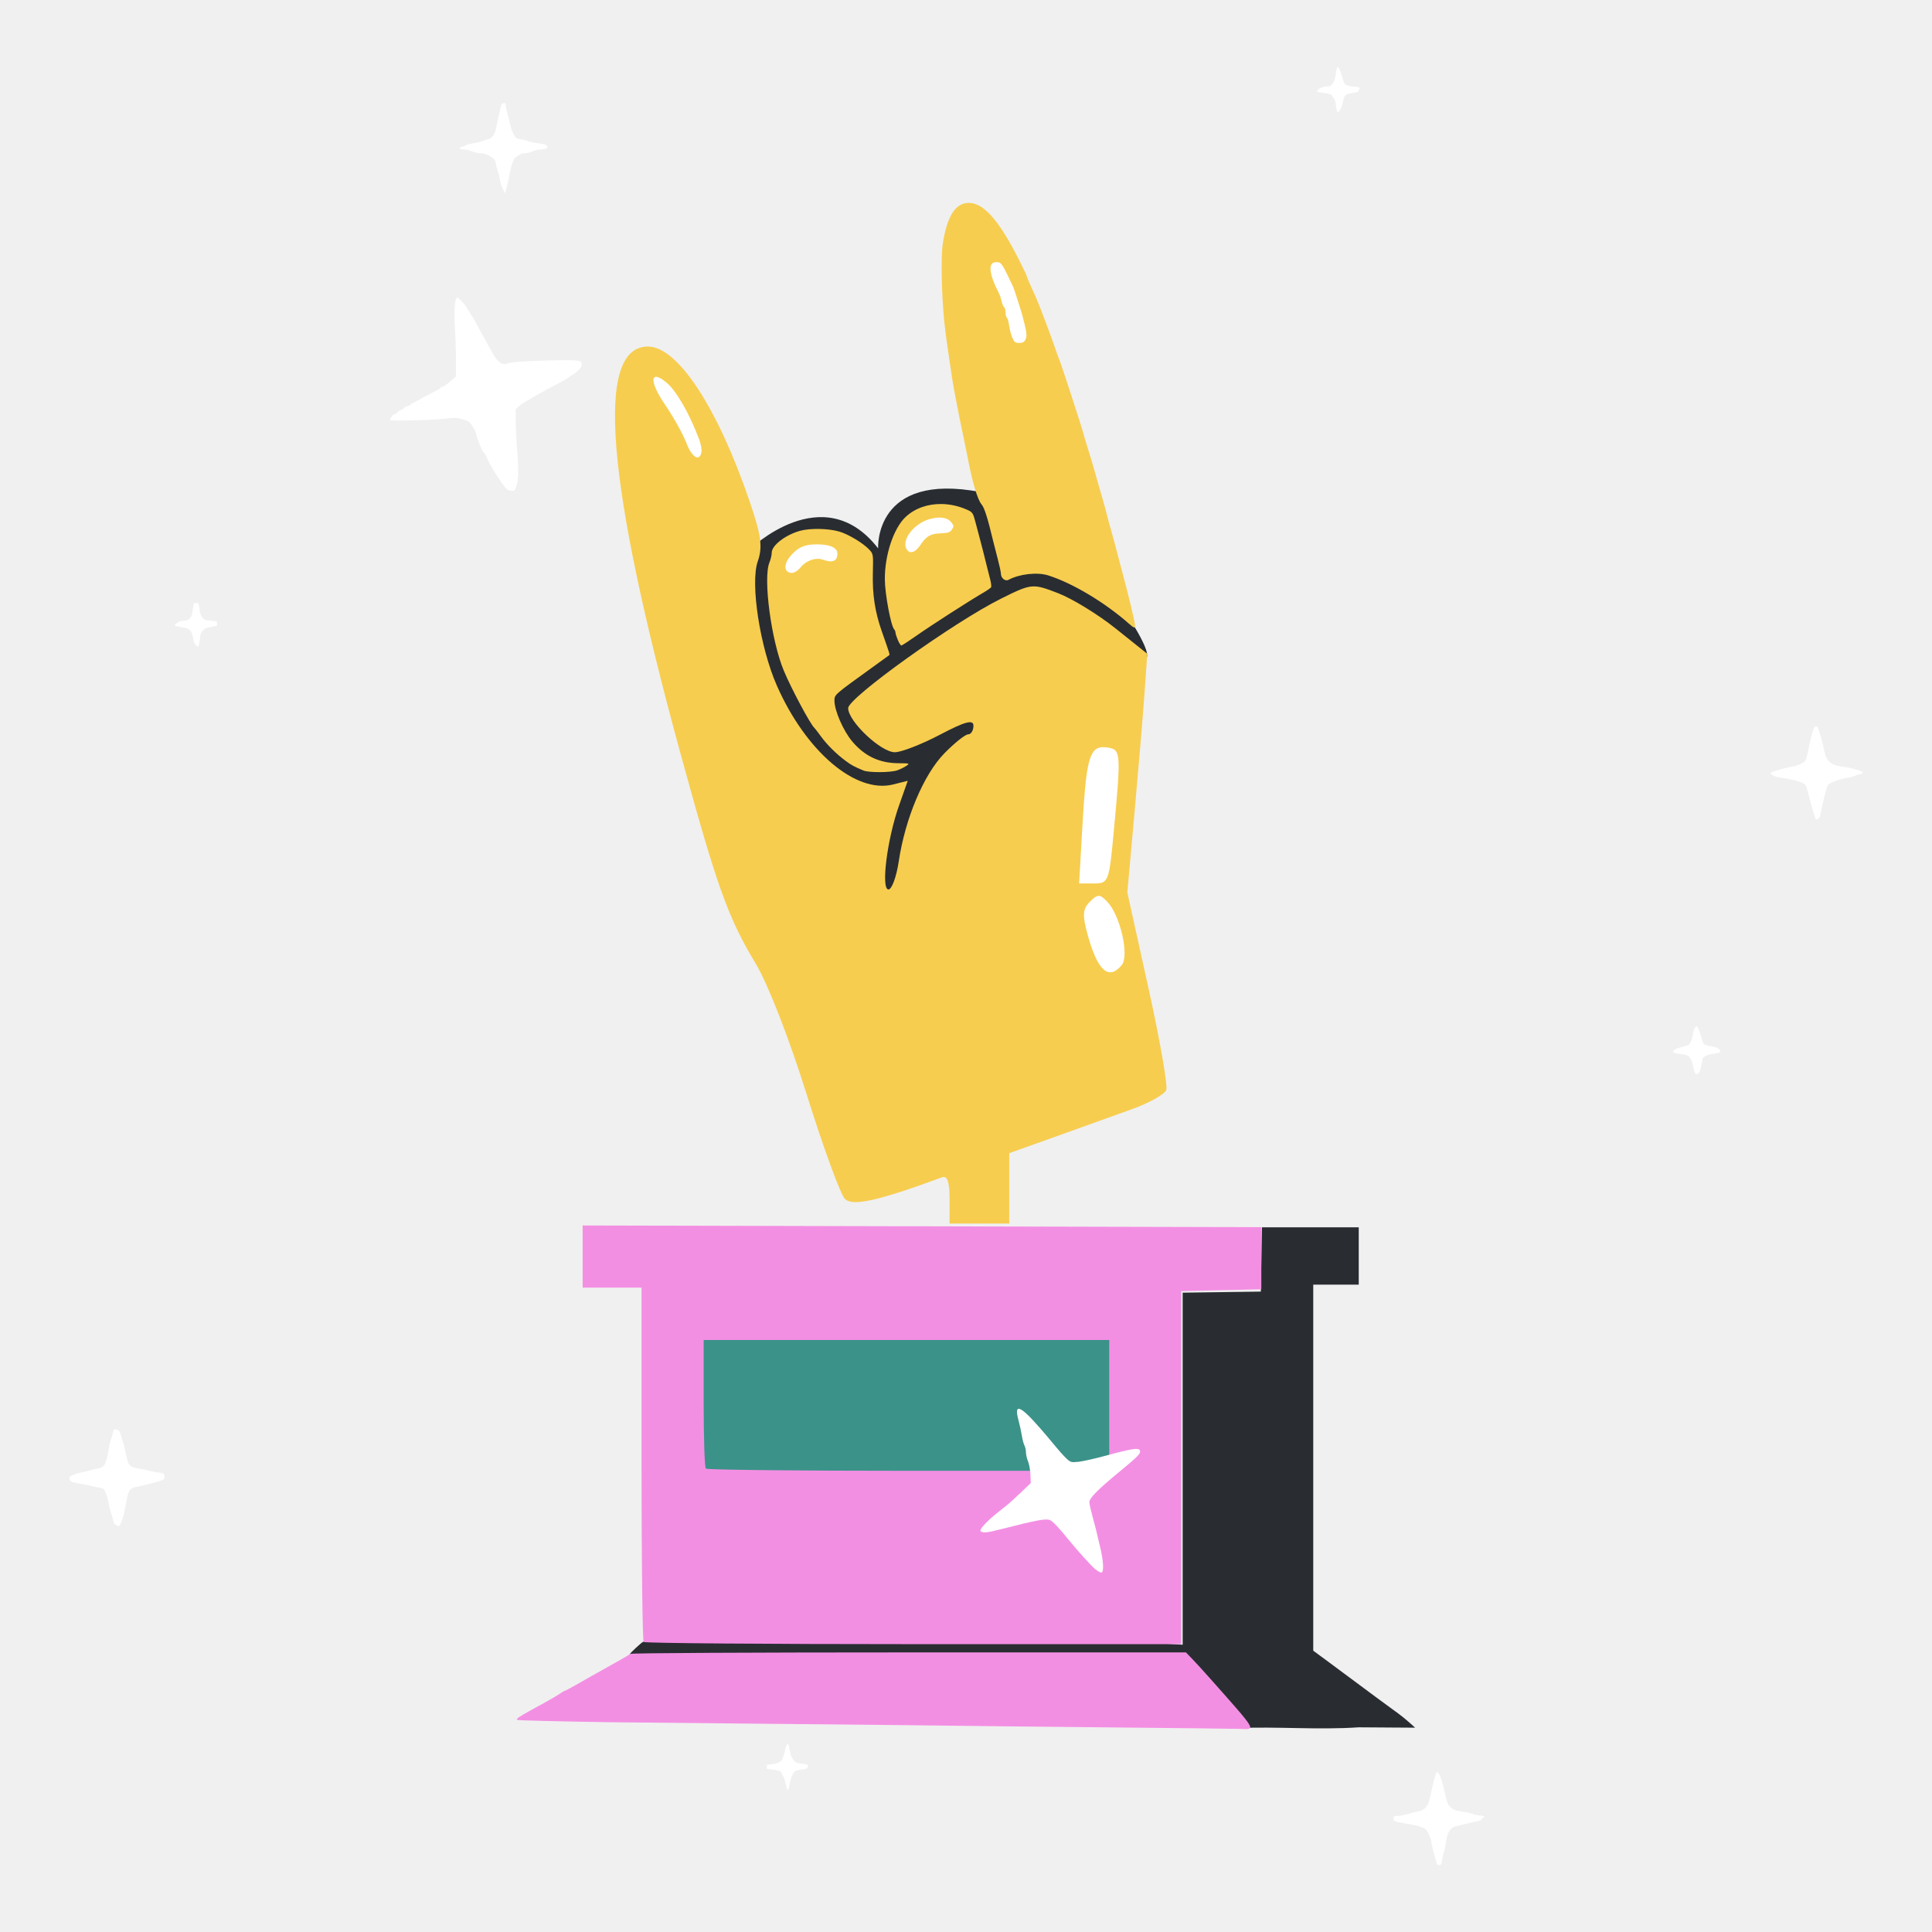
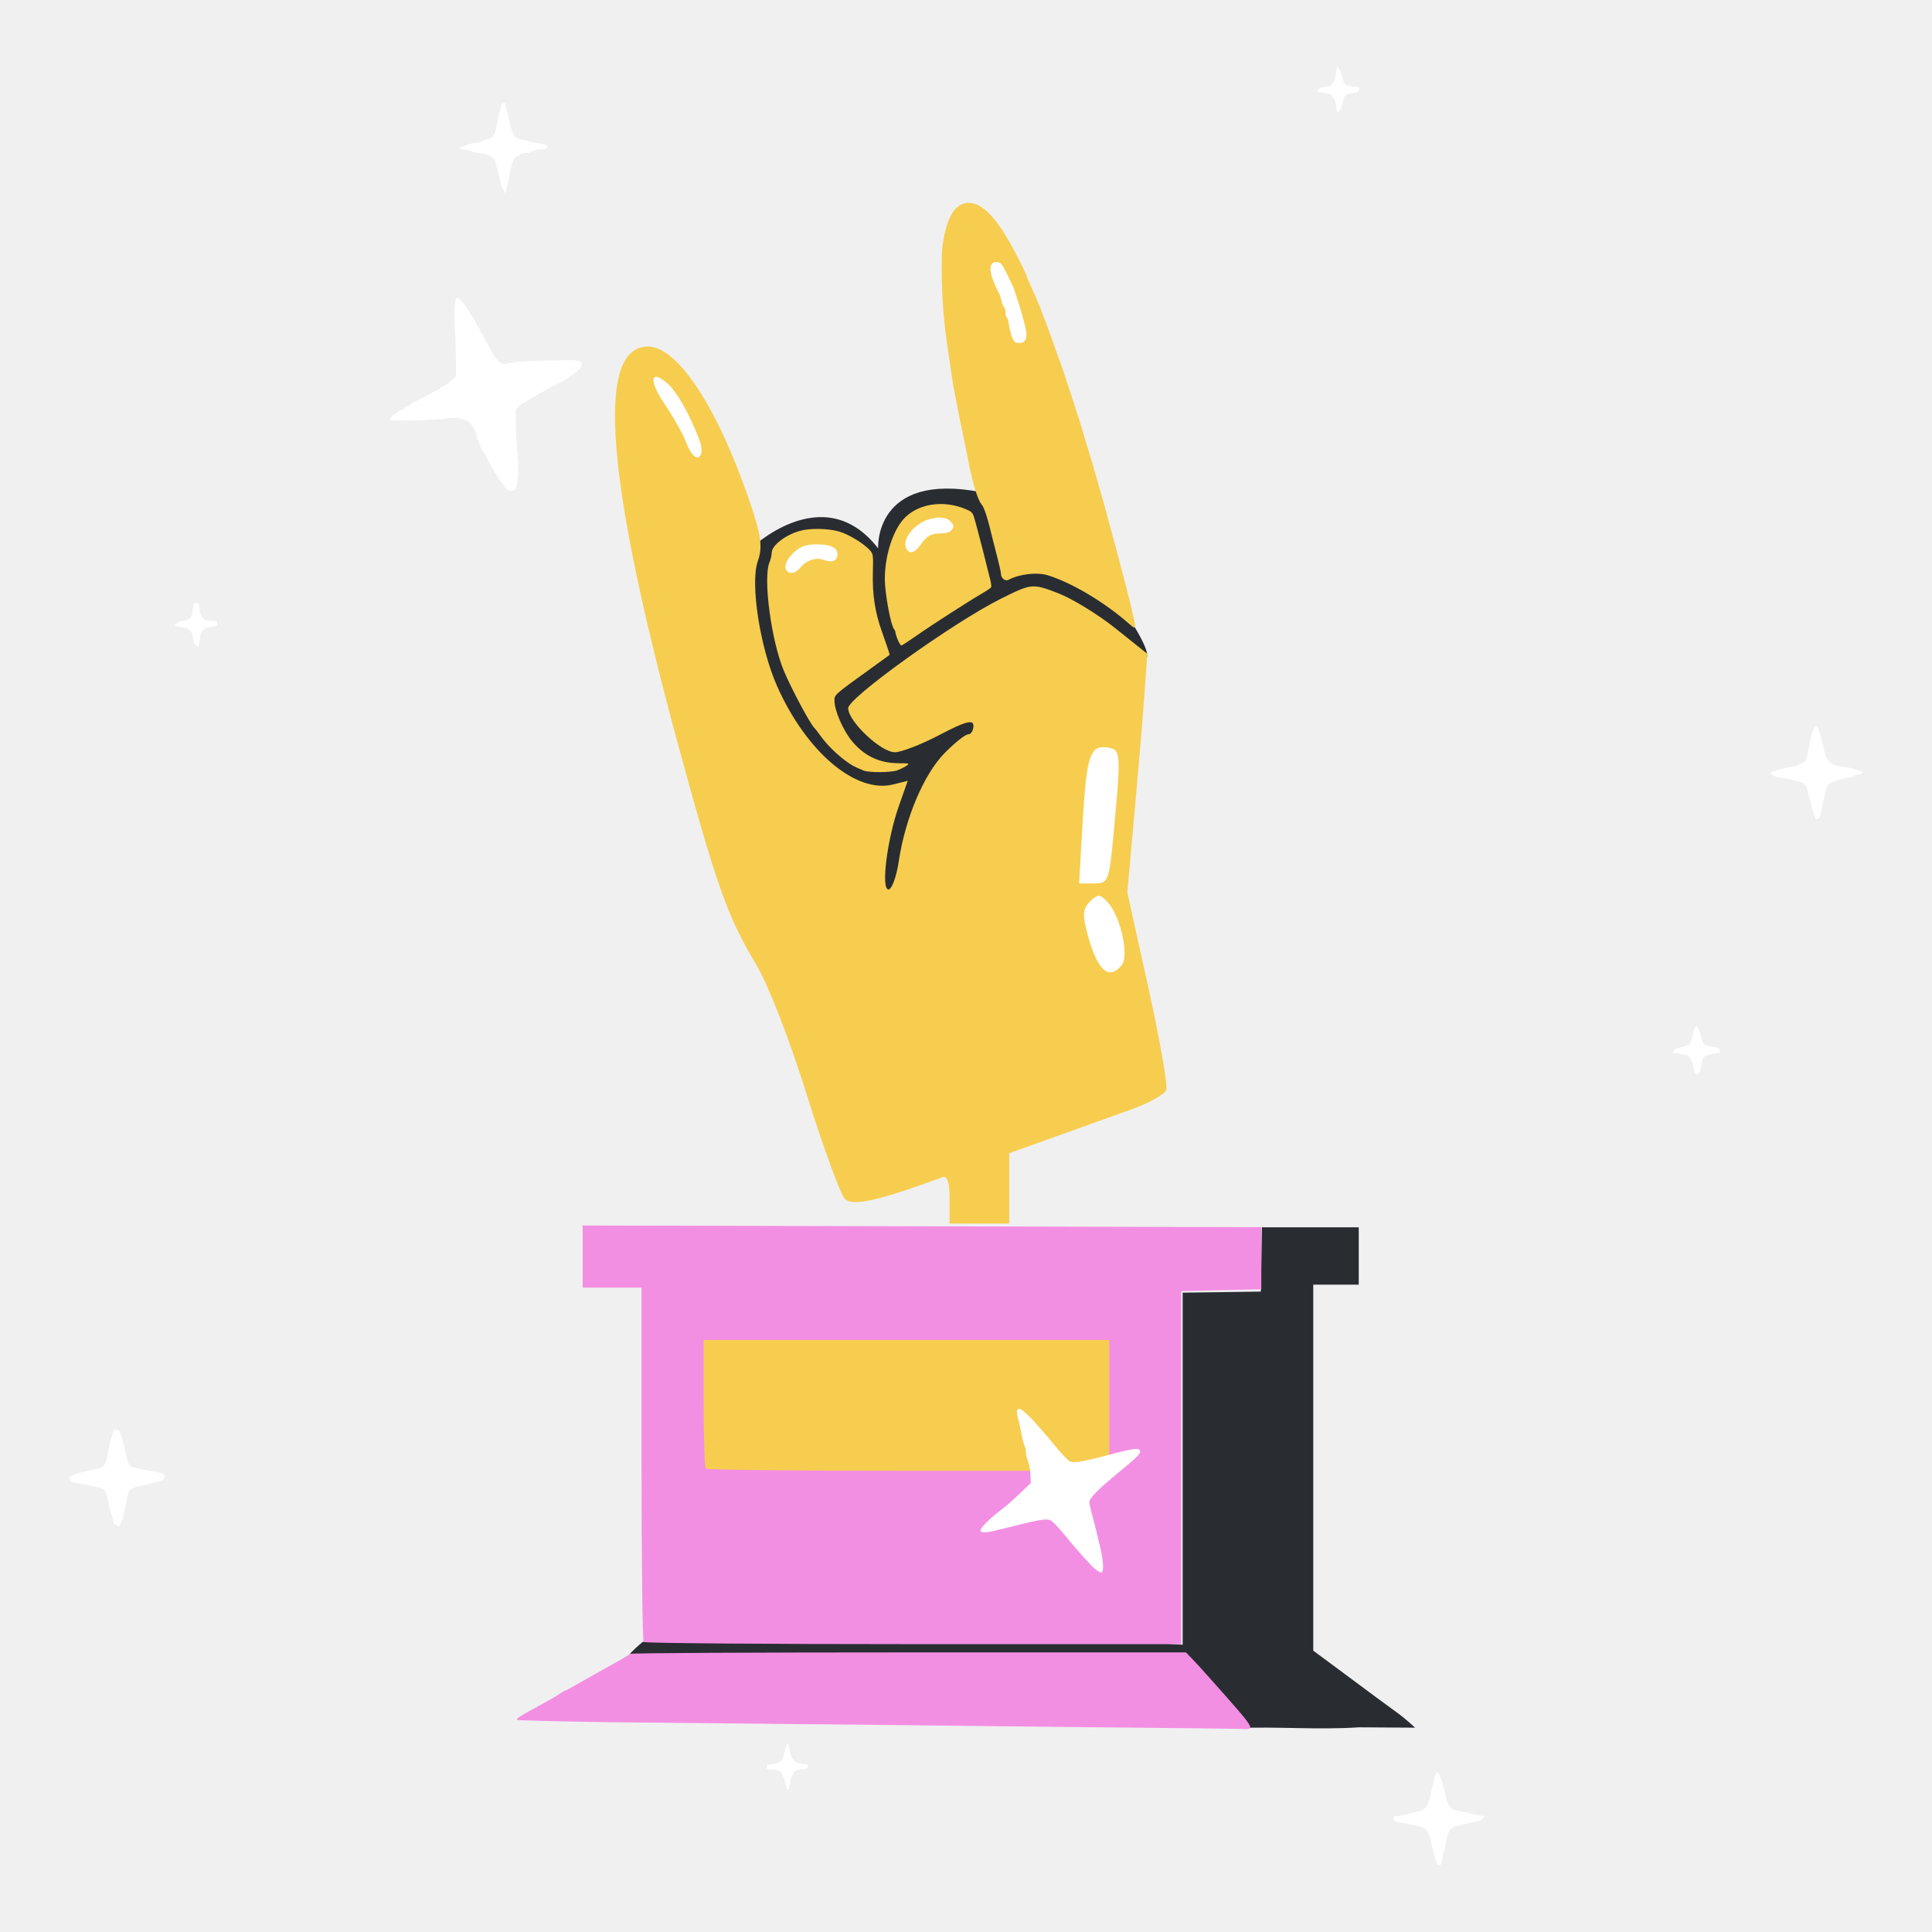
<svg xmlns="http://www.w3.org/2000/svg" version="1.1" id="svg1" width="512" height="512" viewBox="0 0 512 512" xml:space="preserve">
  <defs id="defs1" />
  <g id="g1">
    <g id="g17" transform="translate(738.6102,718.719)">
      <path style="fill:#292d32;fill-opacity:1;stroke-width:79.261" d="m -410.888,-260.745 -3.165,-3.523 c -1.741,-1.938 -3.709,-4.146 -4.375,-4.907 -5.632,-6.44 -2.521,-5.826 -3.967,-7.348 l -1.66,-1.746 -72.656,2.676 c -42.256,1.556 -75.028,-4.428 -75.028,-4.701 0,-0.258 3.109,-3.153 3.565,-3.329 0.456,-0.175 32.299,-6.277 71.412,-3.785 l 71.571,4.559 v -46.65 -46.65 l 10.355,-0.142 10.355,-0.142 0.144,-8.52 0.144,-8.52 h 12.832 12.832 v 7.602 7.602 h -6.029 -6.029 v 35.124 52.495 9.376 l 4.325,3.187 c 2.379,1.753 5,3.698 5.825,4.323 2.166,1.641 10.856,8.056 12.373,9.133 0.71,0.504 2.007,1.558 2.884,2.342 l 1.593,1.426 -14.942,-0.098 c -11.038,0.733 -21.396,-0.259 -32.358,0.213 z" id="path11" />
-       <path style="fill:#3b9289;fill-opacity:1;stroke-width:67.1" d="m -561.914,-346.337 v -19.529 h 63.469 63.469 v 19.529 19.529 h -63.469 -63.469 z" id="path12" />
+       <path style="fill:#f7cd4f;fill-opacity:1;stroke-width:67.1" d="m -561.914,-346.337 v -19.529 h 63.469 63.469 v 19.529 19.529 h -63.469 -63.469 z" id="path12" />
      <path style="fill:#292d32;fill-opacity:1;stroke-width:151.181" d="m -539.987,-573.058 c 0,0 19.503,-19.164 34.088,-0.339 0,0 -1.187,-20.351 27.135,-14.924 l 40.533,35.276 c 0,0 4.24,6.614 3.561,8.48 l -66.379,65.619 -23.604,-6.223 -24.891,-76.177 z" id="path17" />
      <path id="path13" style="fill:#ffffff;fill-opacity:1;stroke-width:151.181" d="m -472.521,-653.18 -10.371,3.549 5.732,30.018 15.008,-3.82 z m -92.275,29.359 -6.719,4.318 9.117,28.312 11.996,2.879 -4.318,-22.074 z m 75.242,40.75 -8.072,2.467 -3.59,6.729 3.141,3.588 14.129,-5.83 -1.346,-6.279 z m -37.676,6.055 -4.26,4.262 0.447,9.643 19.287,-3.588 -4.709,-8.971 z m 73.281,45.328 -2.879,78.697 h 15.834 l 1.439,-12.477 -1.439,-22.072 1.92,-37.91 z" />
      <path id="path9" style="fill:#f7cd4f;fill-opacity:1;stroke-width:239.023" d="m -482.018,-664.945 c -0.234,0.007 -0.467,0.031 -0.701,0.07 -3.035,0.513 -5.006,4.026 -6.053,10.795 -0.516,3.333 -0.31,13.65 0.41,20.578 0.356,3.425 0.695,5.881 2.037,14.779 0.321,2.129 0.747,4.428 2.029,10.934 0.176,0.891 0.632,3.078 1.014,4.859 0.382,1.782 0.83,3.969 0.996,4.859 1.292,6.917 2.708,11.768 3.807,13.031 0.745,0.856 1.614,3.613 3.104,9.846 0.186,0.779 0.717,2.853 1.18,4.607 0.462,1.754 0.84,3.517 0.84,3.918 0,1.147 1.138,2.072 1.988,1.617 2.941,-1.574 7.63,-2.099 10.537,-1.182 6.463,2.04 15.085,7.205 21.488,12.871 1.2,1.062 1.436,1.145 1.531,0.543 0.097,-0.607 -1.667,-7.967 -3.809,-15.896 -0.331,-1.225 -0.761,-2.865 -0.957,-3.645 -0.425,-1.692 -0.894,-3.412 -1.822,-6.68 -0.38,-1.336 -0.84,-3.068 -1.023,-3.848 -0.183,-0.779 -0.635,-2.42 -1.002,-3.645 -0.367,-1.225 -0.817,-2.773 -1,-3.441 -1.078,-3.928 -1.692,-6.036 -2.656,-9.111 -0.593,-1.893 -1.223,-3.988 -1.398,-4.656 -0.587,-2.236 -5.947,-18.668 -6.473,-19.842 -0.2,-0.445 -0.725,-1.902 -1.168,-3.238 -0.808,-2.438 -4.21,-11.441 -4.896,-12.957 -0.202,-0.445 -0.835,-1.847 -1.41,-3.113 -0.575,-1.267 -1.045,-2.402 -1.045,-2.521 0,-0.331 -2.517,-5.404 -4.035,-8.133 -4.42,-7.945 -8.001,-11.507 -11.512,-11.4 z m 7.432,15.686 c 0.152,-10e-4 0.315,0.01 0.49,0.035 0.879,0.126 1.25,0.732 3.934,6.41 0.158,0.334 0.623,1.701 1.033,3.037 0.41,1.336 0.881,2.793 1.045,3.238 0.164,0.445 0.618,2.141 1.01,3.768 0.554,2.297 0.612,3.178 0.262,3.947 -0.336,0.738 -0.768,0.992 -1.695,0.992 -1.04,0 -1.342,-0.234 -1.84,-1.426 -0.328,-0.784 -0.708,-2.248 -0.846,-3.252 -0.138,-1.004 -0.406,-1.921 -0.598,-2.039 -0.192,-0.118 -0.35,-0.741 -0.35,-1.383 -10e-6,-0.642 -0.167,-1.271 -0.373,-1.398 -0.206,-0.127 -0.501,-0.815 -0.658,-1.529 -0.157,-0.714 -0.43,-1.577 -0.605,-1.918 -2.82,-5.491 -3.094,-8.463 -0.809,-8.482 z m -92.312,22.379 c -14.027,0 -11.171,35.547 8.686,108.066 9.637,35.195 12.533,43.274 19.873,55.463 3.228,5.361 8.857,19.809 13.514,34.688 4.389,14.024 8.941,26.472 10.117,27.658 2.026,2.045 8.753,0.552 25.773,-5.721 1.378,-0.508 1.977,1.237 1.977,5.766 v 6.492 h 7.904 7.906 v -9.326 -9.324 l 12.252,-4.377 c 6.739,-2.407 15.924,-5.707 20.408,-7.334 4.485,-1.627 8.512,-3.891 8.949,-5.031 0.438,-1.14 -1.707,-13.385 -4.764,-27.213 l -5.557,-25.143 1.924,-21.344 c 1.058,-11.739 2.248,-25.967 2.645,-31.619 l 0.723,-10.277 -8.408,-6.721 c -4.625,-3.696 -11.492,-7.906 -15.26,-9.355 -6.728,-2.588 -6.997,-2.563 -15.02,1.424 -12.534,6.229 -40.58,26.309 -40.58,29.055 0,3.495 8.666,11.684 12.365,11.684 1.718,0 7.11,-2.096 11.98,-4.658 6.634,-3.49 8.855,-4.084 8.855,-2.371 0,1.258 -0.626,2.287 -1.393,2.287 -0.766,0 -3.612,2.268 -6.322,5.041 -5.458,5.582 -10.371,17.221 -12.08,28.617 -0.614,4.096 -1.84,7.449 -2.723,7.449 -2.038,0 -0.373,-13.271 2.789,-22.232 l 2.316,-6.564 -3.877,0.973 c -9.913,2.488 -23.094,-8.713 -30.797,-26.17 -4.49,-10.176 -7.104,-27.124 -5.08,-32.932 1.338,-3.839 0.943,-6.828 -2.084,-15.727 -8.519,-25.047 -19.118,-41.223 -27.014,-41.223 z m 2.008,8.035 c 0.551,-0.096 1.521,0.363 2.898,1.506 2.592,2.151 6.003,8.059 8.604,14.898 0.94,2.472 0.927,4.254 -0.037,4.85 -0.838,0.518 -2.273,-1.058 -3.189,-3.502 -0.917,-2.444 -3.511,-7.124 -5.766,-10.4 -2.916,-4.237 -3.723,-7.14 -2.51,-7.352 z m 75.771,33.695 c -3.617,-0.047 -7.027,1.123 -9.479,3.416 -3.179,2.974 -5.542,10.025 -5.523,16.486 0.011,3.839 1.593,12.347 2.477,13.318 0.192,0.212 0.35,0.599 0.35,0.861 0,0.262 0.276,1.137 0.613,1.943 0.337,0.807 0.759,1.467 0.938,1.467 0.179,0 1.997,-1.181 4.043,-2.623 3.719,-2.622 13.962,-9.213 17.588,-11.318 1.058,-0.614 2.023,-1.28 2.145,-1.477 0.122,-0.197 0.016,-1.135 -0.234,-2.086 -0.251,-0.951 -0.61,-2.367 -0.797,-3.146 -0.524,-2.182 -1.633,-6.544 -2.008,-7.896 -0.185,-0.668 -0.662,-2.466 -1.059,-3.994 -0.693,-2.667 -0.794,-2.809 -2.482,-3.533 -2.157,-0.924 -4.4,-1.39 -6.57,-1.418 z m -0.646,3.596 c 1.404,-0.029 2.516,0.354 3.15,1.131 0.855,1.047 0.865,1.217 0.143,2.205 -0.426,0.583 -1.121,0.788 -2.834,0.84 -2.682,0.081 -3.802,0.722 -5.383,3.082 -1.413,2.11 -2.922,2.511 -3.734,0.992 -1.247,-2.33 1.909,-6.507 5.855,-7.748 1.013,-0.319 1.961,-0.485 2.803,-0.502 z m -31.725,3.012 c -1.907,-0.035 -3.785,0.128 -5.111,0.498 -3.872,1.081 -7.492,3.872 -7.492,5.775 0,0.634 -0.273,1.806 -0.607,2.605 -1.728,4.136 0.47,20.693 3.809,28.688 2.016,4.827 7.092,14.31 8.127,15.184 0.132,0.111 0.904,1.115 1.715,2.229 1.626,2.232 4.108,4.686 6.596,6.521 1.519,1.121 2.112,1.441 4.656,2.512 1.413,0.595 7.195,0.572 8.938,-0.035 0.796,-0.277 1.889,-0.812 2.43,-1.188 0.961,-0.668 0.916,-0.682 -2.082,-0.703 -5.041,-0.035 -8.918,-1.856 -12.219,-5.736 -2.386,-2.805 -4.773,-8.283 -4.742,-10.883 0.018,-1.565 -0.039,-1.513 9.904,-8.682 2.45,-1.766 4.53,-3.27 4.623,-3.342 0.177,-0.136 0.052,-0.532 -1.979,-6.307 -1.82,-5.176 -2.518,-9.757 -2.369,-15.557 0.122,-4.776 0.095,-4.962 -0.885,-6.029 -1.609,-1.752 -5.535,-4.128 -8.029,-4.859 -1.438,-0.422 -3.374,-0.656 -5.281,-0.691 z m -0.689,4.084 c 3.487,-0.02 5.498,0.874 5.498,2.443 0,2.015 -1.293,2.55 -3.895,1.609 -1.788,-0.646 -4.312,0.195 -5.756,1.92 -1.243,1.484 -2.393,1.942 -3.408,1.355 -1.208,-0.698 -0.879,-2.606 0.762,-4.422 1.986,-2.199 3.597,-2.888 6.799,-2.906 z m 75.389,53.768 c 0.46,-0.054 0.969,-0.028 1.535,0.053 3.752,0.535 3.788,1.003 1.734,23.008 -1.169,12.53 -1.373,13.043 -5.166,13.043 h -3.949 l 0.883,-15.414 c 0.918,-16.059 1.74,-20.31 4.963,-20.689 z m -0.662,39.385 c 0.642,-0.004 1.272,0.503 2.252,1.52 3.467,3.595 5.925,14.336 3.852,16.834 -3.463,4.173 -6.411,1.513 -9.055,-8.166 -1.398,-5.121 -1.281,-6.731 0.627,-8.639 1.029,-1.029 1.682,-1.545 2.324,-1.549 z" />
      <path id="path10" style="fill:#f38fe3;fill-opacity:1;stroke-width:131.039" d="m -584.203,-393.955 v 8.238 8.238 h 7.801 7.801 v 46.662 c 0,25.664 0.26,46.92 0.578,47.238 0.318,0.318 32.498,0.578 71.51,0.578 h 70.93 v -46.779 -46.779 l 10.619,-0.242 10.617,-0.244 v -8.234 -8.234 l -89.928,-0.221 z m 32.07,30.346 h 53.74 53.74 v 17.336 17.334 h -53.162 c -29.239,0 -53.422,-0.26 -53.74,-0.578 -0.318,-0.318 -0.578,-8.117 -0.578,-17.334 z m 54.375,82.795 c -41.441,0 -73.614,0.168 -73.852,0.387 -0.231,0.213 -1.416,0.939 -2.633,1.611 -2.584,1.428 -5.646,3.144 -7.525,4.217 -0.73,0.417 -2.59,1.48 -4.135,2.361 -1.545,0.882 -2.91,1.604 -3.031,1.604 -0.122,0 -0.748,0.366 -1.395,0.814 -0.646,0.449 -2.471,1.521 -4.053,2.383 -6.913,3.763 -7.719,4.28 -7.07,4.52 0.359,0.133 11.408,0.405 24.553,0.605 l 74.99,0.744 c 15.958,0.197 42.658,0.488 59.332,0.648 16.674,0.16 31.312,0.327 32.529,0.371 4.331,0.156 4.784,0.924 -7.92,-13.406 -1.726,-1.947 -3.864,-4.286 -4.75,-5.199 l -1.609,-1.66 z" />
    </g>
    <path style="fill:#ffffff;stroke-width:80.355" d="m 31.017,385.452 c 0.248,-2.164 0.191,-2.824 -0.196,-2.259 -0.301,0.439 -0.55,1.56 -0.555,2.493 -0.004,0.933 -0.275,1.861 -0.602,2.063 -0.591,0.365 -0.533,-0.55 0.366,-5.752 0.761,-4.403 2.175,-0.852 1.905,4.784 -0.045,0.95 -0.349,1.727 -0.675,1.727 -0.408,0 -0.483,-0.953 -0.242,-3.056 z" id="path2" />
    <path style="fill:#ffffff;stroke-width:20.401" d="m 30.788,404.197 c -0.551,-0.336 -0.656,-0.545 -0.985,-1.955 -0.149,-0.639 -0.367,-1.388 -0.485,-1.665 -0.118,-0.277 -0.358,-1.286 -0.534,-2.243 -0.339,-1.845 -1.018,-3.578 -1.504,-3.838 -0.138,-0.074 -0.645,-0.202 -1.125,-0.285 -0.48,-0.083 -1.635,-0.331 -2.565,-0.551 -0.93,-0.22 -2.285,-0.483 -3.012,-0.584 -1.436,-0.199 -1.941,-0.452 -2.15,-1.078 -0.087,-0.262 -0.07,-0.431 0.059,-0.588 0.311,-0.379 1.75,-0.947 2.981,-1.177 0.649,-0.122 1.706,-0.373 2.349,-0.559 0.642,-0.186 1.447,-0.376 1.788,-0.422 0.955,-0.128 1.73,-0.514 2.038,-1.014 0.445,-0.723 0.915,-2.398 1.15,-4.095 0.121,-0.873 0.334,-1.877 0.473,-2.231 0.139,-0.354 0.378,-1.143 0.53,-1.753 0.349,-1.403 0.416,-1.486 1.057,-1.317 0.647,0.17 0.926,0.511 1.183,1.445 0.115,0.418 0.361,1.254 0.546,1.859 0.186,0.604 0.481,1.788 0.656,2.631 0.626,3.009 0.871,3.537 1.857,3.995 0.317,0.147 1.092,0.341 1.723,0.43 0.631,0.089 1.845,0.337 2.699,0.549 0.854,0.213 1.947,0.429 2.429,0.482 1.278,0.138 1.448,0.23 1.622,0.876 0.275,1.02 -0.1,1.198 -5.063,2.403 -1.262,0.306 -2.374,0.557 -2.472,0.557 -0.098,-7e-5 -0.48,0.13 -0.851,0.29 -1.036,0.446 -1.226,0.924 -1.943,4.891 -0.55,3.041 -1.326,5.212 -1.863,5.21 -0.087,-2.8e-4 -0.352,-0.118 -0.589,-0.263 z" id="path3" />
    <path id="path4" style="fill:#ffffff;stroke-width:55.235" d="m 449.575,271.891 -0.334,0.395 c -0.184,0.217 -0.378,0.676 -0.432,1.02 -0.186,1.196 -0.62,2.702 -0.918,3.191 -0.26,0.426 -0.524,0.55 -1.971,0.912 -1.9,0.475 -2.844,1.059 -2.41,1.492 0.142,0.142 0.837,0.313 1.637,0.402 0.765,0.086 1.642,0.26 1.949,0.389 0.76,0.317 1.258,1.193 1.576,2.771 0.147,0.728 0.373,1.536 0.504,1.793 0.283,0.557 0.391,0.572 0.949,0.133 0.346,-0.272 0.48,-0.629 0.719,-1.912 0.161,-0.867 0.33,-1.716 0.375,-1.883 0.156,-0.577 1.273,-1.13 2.623,-1.301 1.738,-0.22 2.254,-0.426 2.045,-0.816 -0.347,-0.647 -0.873,-0.92 -2.234,-1.158 -1.968,-0.344 -2.229,-0.502 -2.516,-1.52 -0.616,-2.189 -0.989,-3.237 -1.264,-3.559 z M 270.008,373.346 c -0.631,-0.021 -0.655,0.95 -0.131,2.891 0.344,1.274 0.756,3.158 0.916,4.188 0.16,1.029 0.472,2.211 0.693,2.625 0.222,0.414 0.402,1.237 0.402,1.828 0,0.592 0.246,1.662 0.545,2.379 0.299,0.717 0.588,2.306 0.641,3.533 l 0.094,2.23 -2.562,2.447 c -1.409,1.347 -2.971,2.777 -3.471,3.18 -0.5,0.402 -1.73,1.386 -2.734,2.186 -3.032,2.412 -5.042,4.645 -4.494,4.992 0.746,0.473 1.675,0.369 5.59,-0.629 9.337,-2.379 11.601,-2.797 12.752,-2.359 0.727,0.277 2.286,1.927 5.15,5.455 2.125,2.618 5.739,6.613 6.754,7.467 0.636,0.535 1.392,0.975 1.678,0.975 0.748,0 0.645,-2.777 -0.244,-6.576 -1.2,-5.129 -1.306,-5.553 -2.113,-8.488 -0.427,-1.554 -0.777,-3.158 -0.777,-3.562 0,-1.078 2.124,-3.255 7.484,-7.68 5.549,-4.58 6.201,-5.248 5.898,-6.037 -0.299,-0.779 -2.118,-0.503 -8.998,1.367 -2.914,0.792 -6.211,1.53 -7.326,1.639 -1.925,0.187 -2.091,0.134 -3.297,-1.035 -0.698,-0.677 -2.001,-2.135 -2.895,-3.24 -0.893,-1.105 -2.696,-3.238 -4.008,-4.738 -2.924,-3.345 -4.736,-5.009 -5.547,-5.035 z m -61.223,88.797 c -0.06,0.007 -0.13,0.064 -0.211,0.162 -0.158,0.191 -0.501,1.227 -0.51,1.543 -0.003,0.114 -0.076,0.393 -0.162,0.621 -0.086,0.228 -0.241,0.706 -0.344,1.061 -0.391,1.346 -0.971,1.728 -3.018,1.992 l -1.295,0.168 -0.031,0.533 c -0.036,0.626 -0.068,0.608 1.223,0.705 1.01,0.076 2.015,0.3 2.361,0.527 0.217,0.142 0.422,0.52 1.047,1.934 0.119,0.27 0.315,0.968 0.434,1.553 0.119,0.584 0.266,1.121 0.326,1.193 0.263,0.317 0.415,0.073 0.602,-0.957 0.285,-1.575 0.434,-2.078 0.85,-2.877 0.37,-0.71 0.495,-0.859 0.855,-1.018 0.425,-0.187 1.16,-0.336 2.268,-0.461 0.533,-0.06 0.626,-0.106 0.803,-0.396 0.11,-0.181 0.201,-0.427 0.201,-0.547 4e-4,-0.225 -0.265,-0.293 -1.969,-0.506 -0.834,-0.104 -1.421,-0.355 -1.793,-0.768 -0.585,-0.647 -0.987,-1.639 -1.172,-2.883 -0.174,-1.171 -0.284,-1.602 -0.465,-1.58 z m 172.154,7.531 c -0.037,-0.009 -0.074,-0.007 -0.109,0.004 -0.271,0.089 -0.741,1.566 -1.268,3.979 -0.146,0.671 -0.44,2.012 -0.652,2.98 -0.452,2.067 -1.402,3.131 -3.018,3.381 -0.565,0.087 -1.82,0.4 -2.789,0.695 -0.969,0.295 -2.218,0.535 -2.777,0.533 -0.897,-0.003 -1.018,0.074 -1.018,0.656 0,0.732 0.171,0.812 2.574,1.223 3.71,0.633 5.431,1.126 5.992,1.717 0.633,0.665 1.459,2.619 1.459,3.447 0,0.442 1.056,4.435 1.486,5.621 0.068,0.186 0.36,0.338 0.648,0.338 0.428,0 0.561,-0.261 0.717,-1.422 0.105,-0.782 0.34,-1.789 0.523,-2.236 0.184,-0.447 0.423,-1.604 0.529,-2.572 0.231,-2.099 1.144,-3.697 2.262,-3.957 0.41,-0.095 1.903,-0.463 3.318,-0.816 1.416,-0.353 2.767,-0.644 3.002,-0.645 0.235,-10e-4 0.7,-0.293 1.035,-0.65 l 0.611,-0.65 -1.443,-0.195 c -0.794,-0.107 -1.675,-0.316 -1.957,-0.465 -0.282,-0.148 -1.355,-0.374 -2.387,-0.504 -2.982,-0.374 -3.95,-1.21 -4.518,-3.904 -0.846,-4.017 -1.664,-6.422 -2.223,-6.557 z" />
    <path id="path6" style="fill:#ffffff;stroke-width:36.398" d="m 481.26,192.473 c -0.549,0.005 -1.02,1.437 -1.816,5.201 -0.91,4.302 -0.806,4.083 -2.293,4.787 -0.731,0.346 -1.516,0.629 -1.744,0.629 -0.758,0 -5.833,1.35 -6.107,1.625 -0.42,0.42 1.097,1.213 2.668,1.396 2.479,0.289 5.7,1.153 6.291,1.688 0.232,0.21 0.488,0.673 0.568,1.027 0.266,1.178 1.153,4.47 1.744,6.473 0.565,1.915 0.601,1.967 1.146,1.719 0.356,-0.162 0.612,-0.534 0.697,-1.012 0.519,-2.912 1.64,-7.447 1.963,-7.939 0.408,-0.622 3.253,-1.654 5.387,-1.953 0.577,-0.081 1.356,-0.307 1.732,-0.502 0.377,-0.195 0.881,-0.355 1.119,-0.357 0.238,-0.002 0.595,-0.107 0.793,-0.232 0.31,-0.196 0.298,-0.273 -0.096,-0.561 -0.53,-0.388 -3.077,-1.045 -4.896,-1.264 -3.108,-0.374 -4.373,-1.387 -4.887,-3.914 -0.479,-2.358 -1.606,-6.333 -1.871,-6.598 -0.14,-0.14 -0.272,-0.214 -0.398,-0.213 z" />
    <path id="path7" style="fill:#ffffff;stroke-width:36.262" d="m 133.748,27.323 c -0.079,-0.002 -0.18,0.011 -0.307,0.035 -0.5,0.096 -0.627,0.315 -0.848,1.467 -0.143,0.744 -0.373,1.785 -0.514,2.312 -0.14,0.528 -0.379,1.66 -0.531,2.518 -0.349,1.964 -1.118,3.055 -2.299,3.262 -0.471,0.082 -1.084,0.293 -1.361,0.467 -0.278,0.174 -1.282,0.423 -2.232,0.555 -0.95,0.132 -1.857,0.34 -2.014,0.465 -0.157,0.124 -0.717,0.366 -1.242,0.535 -0.815,0.263 -0.886,0.336 -0.48,0.494 0.262,0.102 0.824,0.194 1.248,0.203 0.424,0.009 1.317,0.232 1.986,0.496 0.669,0.264 1.649,0.48 2.176,0.48 1.782,0 4.061,1.425 4.061,2.539 0,0.318 0.208,1.198 0.461,1.957 0.253,0.759 0.525,1.866 0.605,2.461 0.08,0.595 0.426,1.674 0.77,2.398 l 0.625,1.318 0.447,-1.68 c 0.246,-0.923 0.558,-2.328 0.693,-3.119 0.41,-2.395 1.18,-4.687 1.627,-4.85 0.225,-0.082 0.666,-0.347 0.98,-0.588 0.335,-0.257 0.981,-0.442 1.559,-0.447 0.543,-0.004 1.42,-0.216 1.947,-0.471 0.528,-0.255 1.297,-0.466 1.709,-0.471 1.193,-0.013 2.248,-0.285 2.244,-0.578 -0.009,-0.663 -0.518,-0.893 -2.531,-1.139 -1.178,-0.144 -2.41,-0.397 -2.74,-0.562 -0.33,-0.166 -1.063,-0.361 -1.629,-0.434 -0.566,-0.072 -1.194,-0.27 -1.396,-0.438 -0.622,-0.516 -1.236,-1.955 -1.631,-3.826 -0.207,-0.983 -0.539,-2.317 -0.738,-2.965 -0.199,-0.648 -0.363,-1.47 -0.363,-1.826 0,-0.419 -0.045,-0.564 -0.281,-0.57 z m -12.51,51.568 c -0.116,-0.013 -0.199,0.064 -0.301,0.203 -0.487,0.666 -0.634,4.051 -0.359,8.289 0.141,2.177 0.257,5.851 0.258,8.166 l 0.002,4.209 -0.9,0.785 c -1.762,1.539 -2.344,1.951 -2.758,1.951 -0.231,1.7e-4 -0.42,0.111 -0.42,0.248 0,0.137 -0.459,0.459 -1.02,0.717 -0.561,0.257 -1.181,0.577 -1.379,0.711 -0.198,0.134 -0.629,0.357 -0.959,0.496 -0.33,0.139 -1.033,0.513 -1.561,0.834 -0.528,0.321 -1.405,0.794 -1.951,1.049 -0.546,0.255 -1.061,0.57 -1.143,0.703 -0.082,0.133 -0.471,0.314 -0.865,0.4 -0.394,0.087 -0.717,0.261 -0.717,0.389 0,0.128 -0.406,0.402 -0.9,0.607 -0.495,0.205 -0.986,0.523 -1.092,0.707 -0.105,0.184 -0.305,0.334 -0.443,0.334 -0.46,0 -1.619,1.424 -1.318,1.619 0.468,0.304 10.639,0.079 14.109,-0.312 3.003,-0.339 3.408,-0.337 4.797,0.021 0.835,0.215 1.715,0.57 1.957,0.787 0.815,0.732 1.814,2.424 1.969,3.336 0.223,1.318 1.514,4.443 2.016,4.877 0.237,0.205 0.514,0.637 0.615,0.959 0.46,1.471 4.071,7.31 5.221,8.441 0.462,0.455 0.92,0.66 1.473,0.66 0.652,0 0.85,-0.124 1.062,-0.66 0.865,-2.183 0.917,-4.244 0.293,-11.812 -0.125,-1.517 -0.234,-4.196 -0.242,-5.951 l -0.014,-3.191 0.779,-0.723 c 0.429,-0.398 1.157,-0.936 1.619,-1.195 0.462,-0.259 1.271,-0.729 1.799,-1.045 0.528,-0.316 1.337,-0.783 1.799,-1.037 3.077,-1.696 5.02,-2.737 5.682,-3.045 0.729,-0.34 2.308,-1.318 2.85,-1.766 0.14,-0.116 0.506,-0.347 0.814,-0.512 1.009,-0.54 2.168,-1.881 2.168,-2.508 0,-1.075 -0.667,-1.22 -5.396,-1.17 -7.262,0.076 -13.386,0.438 -14.184,0.836 -0.957,0.477 -2.027,0.107 -2.902,-1.004 -0.663,-0.841 -0.863,-1.162 -1.861,-2.986 -0.292,-0.533 -0.948,-1.723 -1.459,-2.646 -0.511,-0.923 -1.227,-2.219 -1.592,-2.879 -0.365,-0.66 -0.795,-1.469 -0.957,-1.799 -0.162,-0.33 -0.542,-0.934 -0.844,-1.342 -0.301,-0.408 -0.547,-0.867 -0.547,-1.02 0,-0.152 -0.095,-0.277 -0.211,-0.277 -0.116,0 -0.337,-0.303 -0.49,-0.674 -0.154,-0.371 -0.779,-1.196 -1.389,-1.832 -0.626,-0.654 -0.913,-0.927 -1.107,-0.949 z" />
    <path id="path8" style="fill:#ffffff;stroke-width:16.065" d="m 354.52,17.752 c -0.211,0 -0.303,0.341 -0.502,1.867 -0.232,1.781 -1.038,3.229 -1.797,3.229 -1.042,0 -2.364,0.377 -2.824,0.807 -0.269,0.251 -0.451,0.518 -0.404,0.594 0.047,0.075 0.714,0.227 1.484,0.334 2.28,0.318 2.203,0.286 2.82,1.182 0.469,0.681 0.598,1.049 0.73,2.096 0.088,0.698 0.201,1.397 0.25,1.553 0.292,0.92 1.22,-0.41 1.568,-2.248 0.382,-2.012 0.579,-2.193 2.807,-2.57 1.252,-0.212 1.325,-0.253 1.545,-0.896 0.203,-0.593 0.178,-0.606 -1.711,-0.781 -1.305,-0.121 -1.97,-0.379 -2.23,-0.865 -0.093,-0.173 -0.347,-0.93 -0.564,-1.682 -0.421,-1.451 -0.942,-2.617 -1.172,-2.617 z M 52.002,159.799 c -0.545,0 -0.553,0.004 -0.67,0.398 -0.065,0.219 -0.187,0.93 -0.271,1.58 -0.16,1.229 -0.291,1.601 -0.732,2.076 -0.401,0.432 -0.8,0.585 -1.709,0.658 -0.458,0.037 -0.99,0.143 -1.184,0.234 -0.451,0.214 -1.243,0.888 -1.174,1 0.065,0.106 1.177,0.372 2.43,0.582 0.788,0.132 1.023,0.222 1.451,0.549 0.613,0.467 0.76,0.791 1.039,2.293 0.227,1.223 0.451,1.662 1.02,2.008 l 0.328,0.199 0.133,-0.252 c 0.073,-0.139 0.206,-0.909 0.295,-1.709 0.179,-1.613 0.26,-1.816 1.002,-2.508 0.473,-0.441 0.53,-0.462 1.959,-0.742 0.81,-0.159 1.52,-0.339 1.58,-0.398 0.151,-0.151 0.004,-1.047 -0.184,-1.119 -0.083,-0.032 -0.524,-0.085 -0.979,-0.119 -1.883,-0.141 -1.934,-0.153 -2.383,-0.559 -0.672,-0.607 -0.897,-1.109 -1.037,-2.312 -0.068,-0.584 -0.179,-1.242 -0.244,-1.461 -0.118,-0.393 -0.125,-0.398 -0.67,-0.398 z" />
  </g>
</svg>
